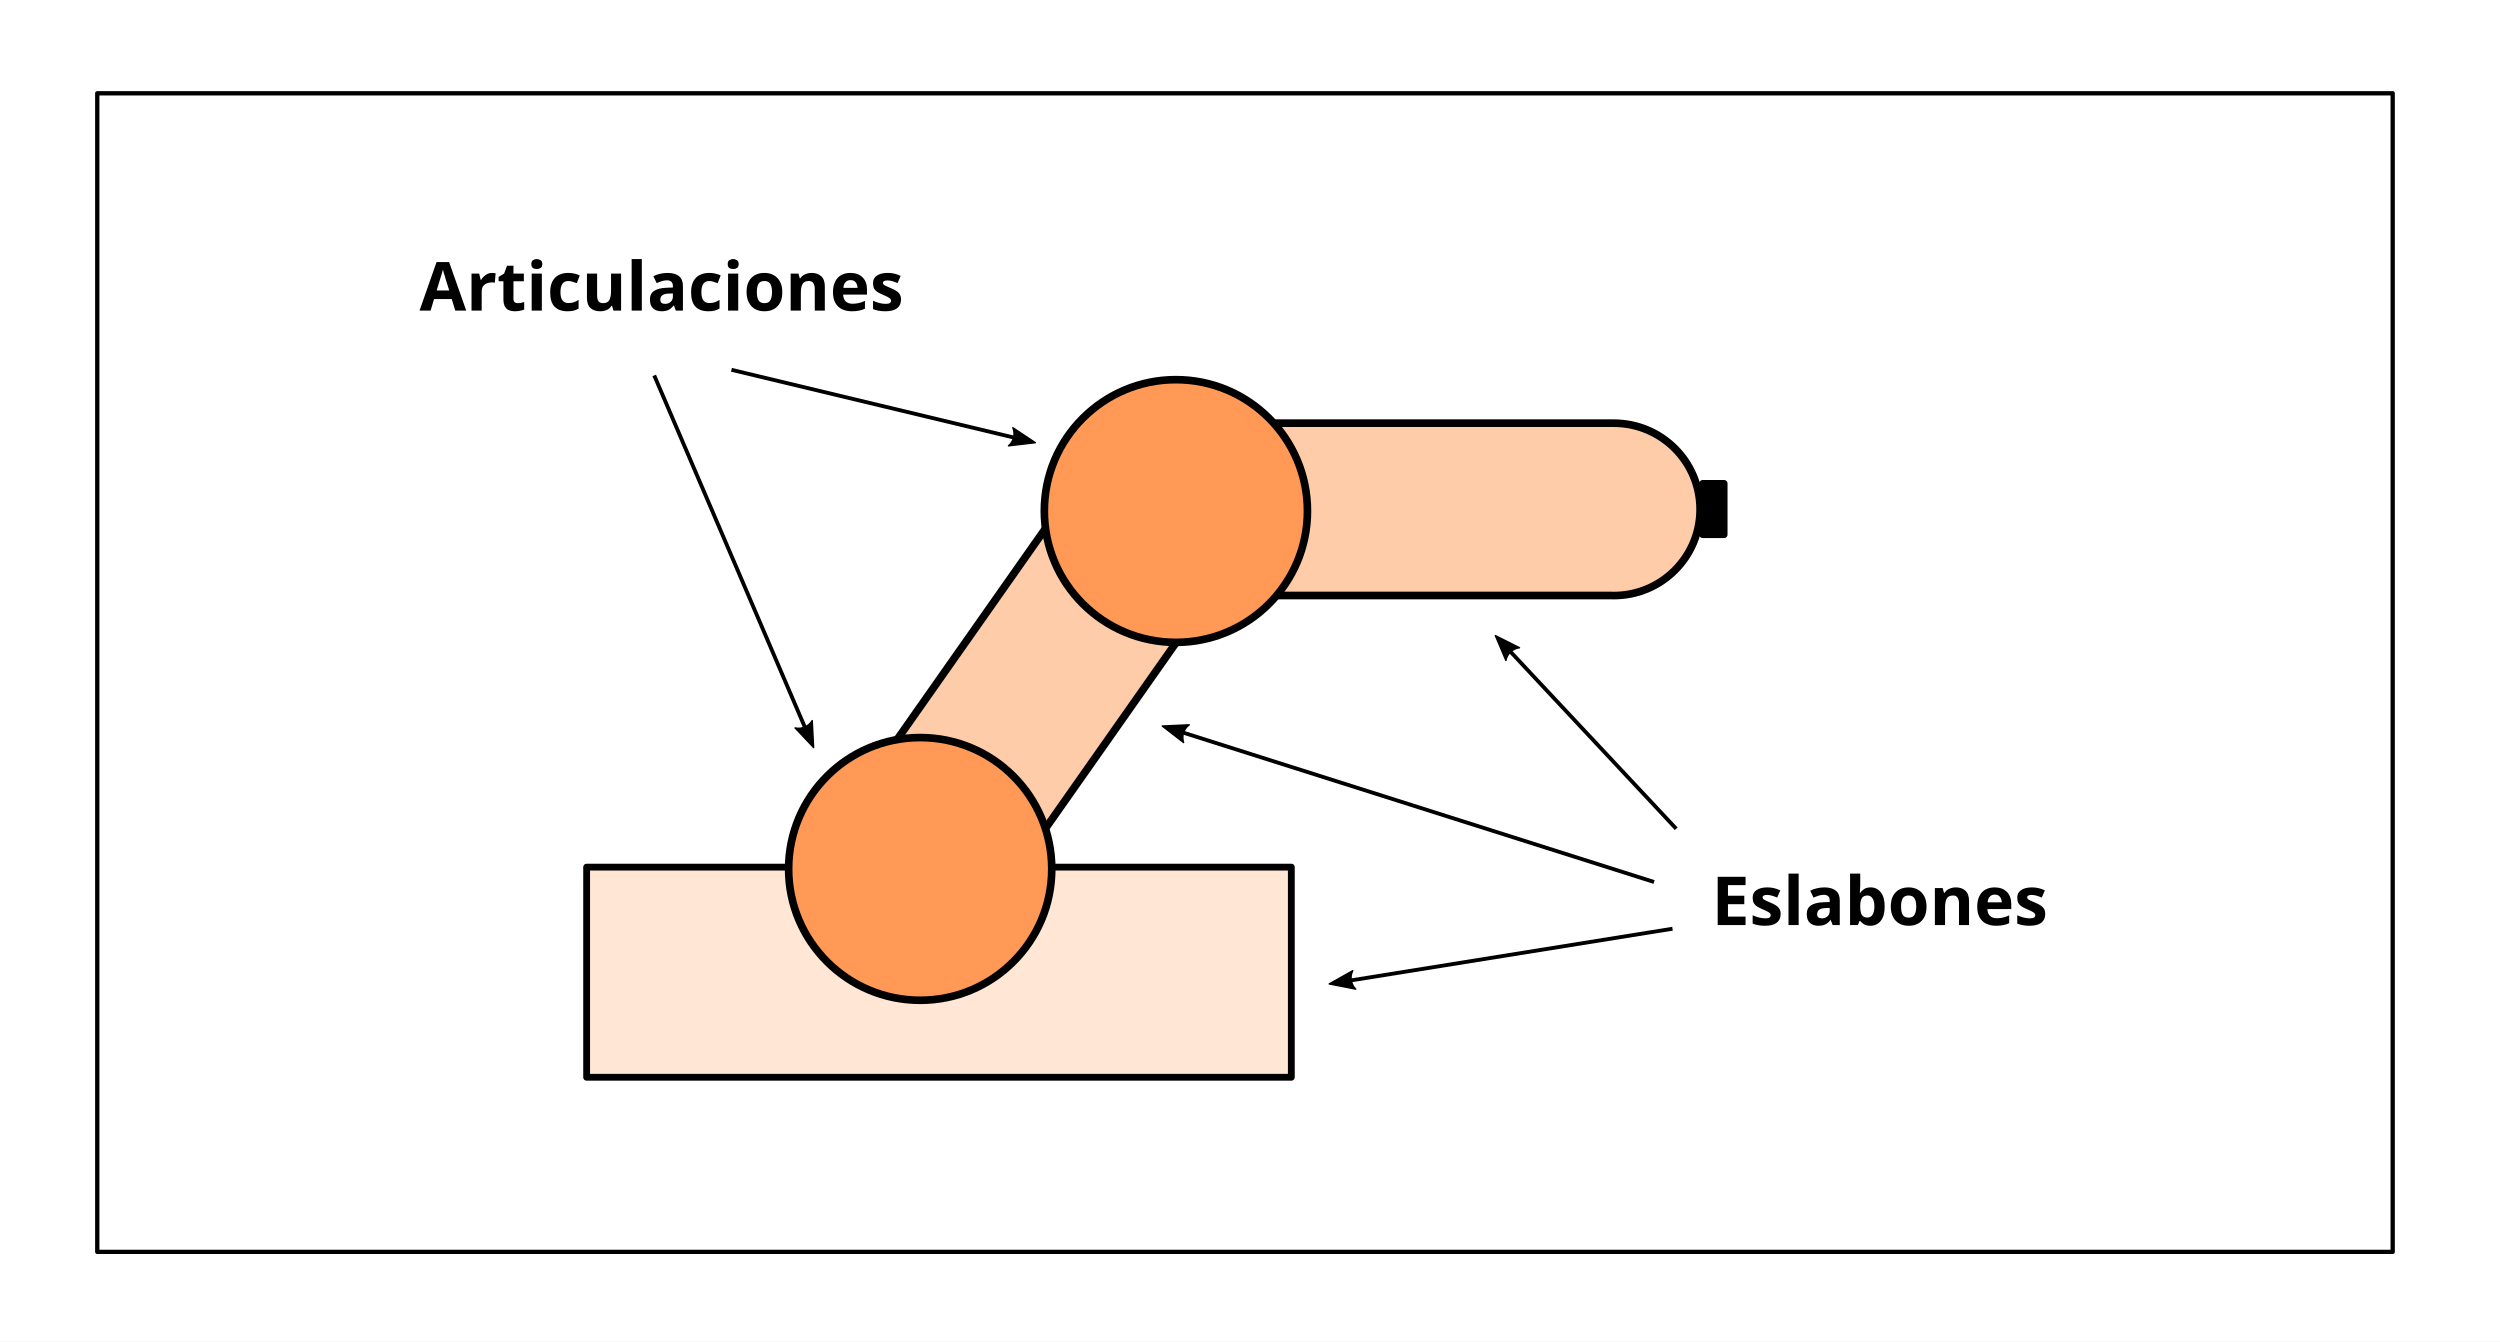
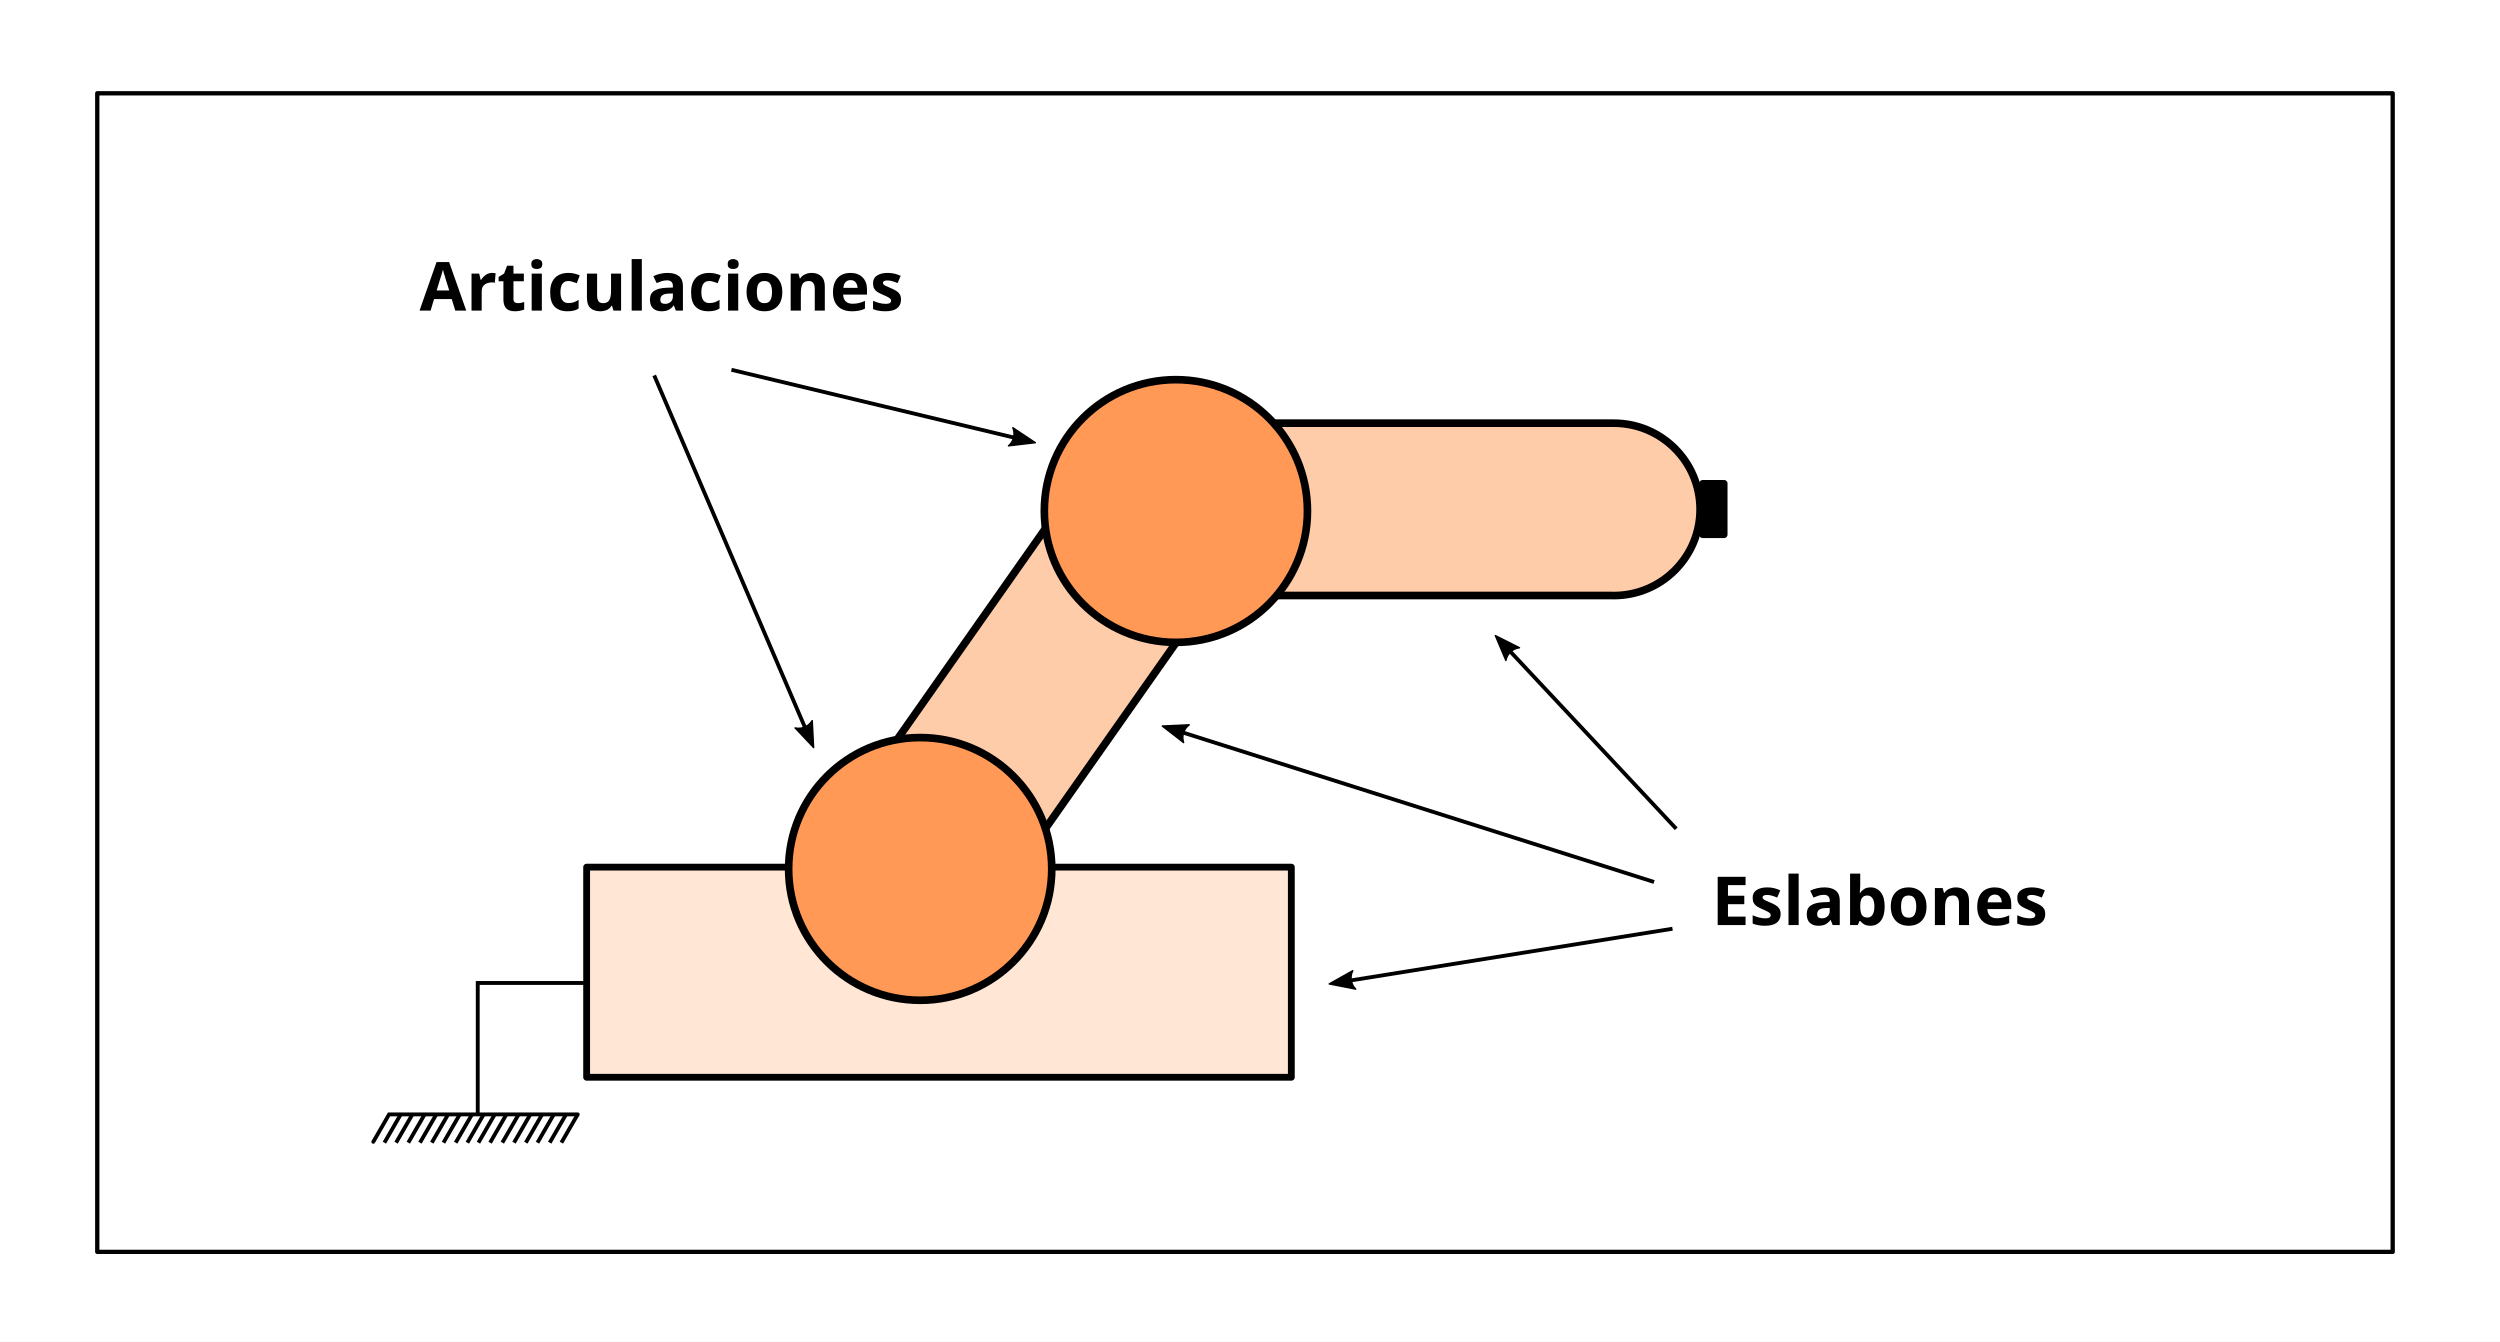
<svg xmlns="http://www.w3.org/2000/svg" width="342.065mm" height="183.564mm" viewBox="0 0 342.065 183.564" version="1.1" id="svg5">
  <defs id="defs2">
    <rect x="-609.504" y="1436.002" width="168.124" height="48.419" id="rect3739" />
    <rect x="78.01" y="1529.529" width="248.24" height="0" id="rect3733" />
    <marker style="overflow:visible" id="marker3481" refX="0" refY="0" orient="auto">
      <path transform="scale(-0.6)" d="M 8.719,4.034 -2.207,0.016 8.719,-4.002 c -1.745,2.372 -1.735,5.617 -6e-7,8.035 z" style="fill:#000000;fill-opacity:1;fill-rule:evenodd;stroke:#000000;stroke-width:0.625;stroke-linejoin:round;stroke-opacity:1" id="path3479" />
    </marker>
    <rect x="-363.998" y="808.177" width="340.777" height="102.765" id="rect2807" />
    <marker style="overflow:visible" id="Arrow2Mend" refX="0" refY="0" orient="auto">
      <path transform="scale(-0.6)" d="M 8.719,4.034 -2.207,0.016 8.719,-4.002 c -1.745,2.372 -1.735,5.617 -6e-7,8.035 z" style="fill:#000000;fill-opacity:1;fill-rule:evenodd;stroke:#000000;stroke-width:0.625;stroke-linejoin:round;stroke-opacity:1" id="path2074" />
    </marker>
    <marker style="overflow:visible" id="TriangleOutL" refX="0" refY="0" orient="auto">
      <path transform="scale(0.8)" style="fill:#000000;fill-opacity:1;fill-rule:evenodd;stroke:#000000;stroke-width:1pt;stroke-opacity:1" d="M 5.77,0 -2.88,5 V -5 Z" id="path4361" />
    </marker>
    <marker style="overflow:visible" id="Arrow1Mend" refX="0" refY="0" orient="auto">
      <path transform="matrix(-0.4,0,0,-0.4,-4,0)" style="fill:#000000;fill-opacity:1;fill-rule:evenodd;stroke:#000000;stroke-width:1pt;stroke-opacity:1" d="M 0,0 5,-5 -12.5,0 5,5 Z" id="path4228" />
    </marker>
    <marker style="overflow:visible" id="Arrow1Mend-3" refX="0" refY="0" orient="auto">
      <path transform="matrix(-0.4,0,0,-0.4,-4,0)" style="fill:#000000;fill-opacity:1;fill-rule:evenodd;stroke:#000000;stroke-width:1pt;stroke-opacity:1" d="M 0,0 5,-5 -12.5,0 5,5 Z" id="path4228-5" />
    </marker>
    <marker style="overflow:visible" id="Arrow1Mend-2" refX="0" refY="0" orient="auto">
      <path transform="matrix(-0.4,0,0,-0.4,-4,0)" style="fill:#000000;fill-opacity:1;fill-rule:evenodd;stroke:#000000;stroke-width:1pt;stroke-opacity:1" d="M 0,0 5,-5 -12.5,0 5,5 Z" id="path4228-9" />
    </marker>
    <marker style="overflow:visible" id="Arrow1Mend-2-3" refX="0" refY="0" orient="auto">
      <path transform="matrix(-0.4,0,0,-0.4,-4,0)" style="fill:#000000;fill-opacity:1;fill-rule:evenodd;stroke:#000000;stroke-width:1pt;stroke-opacity:1" d="M 0,0 5,-5 -12.5,0 5,5 Z" id="path4228-9-6" />
    </marker>
    <marker style="overflow:visible" id="Arrow1Mend-2-3-6" refX="0" refY="0" orient="auto">
      <path transform="matrix(-0.4,0,0,-0.4,-4,0)" style="fill:#000000;fill-opacity:1;fill-rule:evenodd;stroke:#000000;stroke-width:1pt;stroke-opacity:1" d="M 0,0 5,-5 -12.5,0 5,5 Z" id="path4228-9-6-2" />
    </marker>
    <marker style="overflow:visible" id="Arrow1Mend-2-3-6-1" refX="0" refY="0" orient="auto">
      <path transform="matrix(-0.4,0,0,-0.4,-4,0)" style="fill:#000000;fill-opacity:1;fill-rule:evenodd;stroke:#000000;stroke-width:1pt;stroke-opacity:1" d="M 0,0 5,-5 -12.5,0 5,5 Z" id="path4228-9-6-2-8" />
    </marker>
    <marker style="overflow:visible" id="Arrow1Mend-2-3-6-2" refX="0" refY="0" orient="auto">
      <path transform="matrix(-0.4,0,0,-0.4,-4,0)" style="fill:#000000;fill-opacity:1;fill-rule:evenodd;stroke:#000000;stroke-width:1pt;stroke-opacity:1" d="M 0,0 5,-5 -12.5,0 5,5 Z" id="path4228-9-6-2-6" />
    </marker>
    <rect x="-363.998" y="808.177" width="499.527" height="106.373" id="rect2807-9" />
    <rect x="-363.998" y="808.177" width="631.012" height="103.46" id="rect2822" />
    <marker style="overflow:visible" id="Arrow2Mend-5" refX="0" refY="0" orient="auto">
      <path transform="scale(-0.6)" d="M 8.719,4.034 -2.207,0.016 8.719,-4.002 c -1.745,2.372 -1.735,5.617 -6e-7,8.035 z" style="fill:context-stroke;fill-rule:evenodd;stroke-width:0.625;stroke-linejoin:round" id="path21016" />
    </marker>
    <marker style="overflow:visible" id="TriangleOutL-9" refX="0" refY="0" orient="auto">
      <path transform="scale(0.8)" style="fill:#000000;fill-opacity:1;fill-rule:evenodd;stroke:#000000;stroke-width:1pt;stroke-opacity:1" d="M 5.77,0 -2.88,5 V -5 Z" id="path4361-2" />
    </marker>
    <marker style="overflow:visible" id="Arrow1Mend-28" refX="0" refY="0" orient="auto">
      <path transform="matrix(-0.4,0,0,-0.4,-4,0)" style="fill:#000000;fill-opacity:1;fill-rule:evenodd;stroke:#000000;stroke-width:1pt;stroke-opacity:1" d="M 0,0 5,-5 -12.5,0 5,5 Z" id="path4228-97" />
    </marker>
    <marker style="overflow:visible" id="Arrow1Mend-3-3" refX="0" refY="0" orient="auto">
      <path transform="matrix(-0.4,0,0,-0.4,-4,0)" style="fill:#000000;fill-opacity:1;fill-rule:evenodd;stroke:#000000;stroke-width:1pt;stroke-opacity:1" d="M 0,0 5,-5 -12.5,0 5,5 Z" id="path4228-5-6" />
    </marker>
    <marker style="overflow:visible" id="Arrow1Mend-2-1" refX="0" refY="0" orient="auto">
      <path transform="matrix(-0.4,0,0,-0.4,-4,0)" style="fill:#000000;fill-opacity:1;fill-rule:evenodd;stroke:#000000;stroke-width:1pt;stroke-opacity:1" d="M 0,0 5,-5 -12.5,0 5,5 Z" id="path4228-9-2" />
    </marker>
    <marker style="overflow:visible" id="Arrow1Mend-2-3-9" refX="0" refY="0" orient="auto">
      <path transform="matrix(-0.4,0,0,-0.4,-4,0)" style="fill:#000000;fill-opacity:1;fill-rule:evenodd;stroke:#000000;stroke-width:1pt;stroke-opacity:1" d="M 0,0 5,-5 -12.5,0 5,5 Z" id="path4228-9-6-3" />
    </marker>
    <marker style="overflow:visible" id="Arrow1Mend-2-3-6-19" refX="0" refY="0" orient="auto">
      <path transform="matrix(-0.4,0,0,-0.4,-4,0)" style="fill:#000000;fill-opacity:1;fill-rule:evenodd;stroke:#000000;stroke-width:1pt;stroke-opacity:1" d="M 0,0 5,-5 -12.5,0 5,5 Z" id="path4228-9-6-2-4" />
    </marker>
    <marker style="overflow:visible" id="Arrow1Mend-2-3-6-1-7" refX="0" refY="0" orient="auto">
      <path transform="matrix(-0.4,0,0,-0.4,-4,0)" style="fill:#000000;fill-opacity:1;fill-rule:evenodd;stroke:#000000;stroke-width:1pt;stroke-opacity:1" d="M 0,0 5,-5 -12.5,0 5,5 Z" id="path4228-9-6-2-8-8" />
    </marker>
    <marker style="overflow:visible" id="Arrow1Mend-2-3-6-2-4" refX="0" refY="0" orient="auto">
      <path transform="matrix(-0.4,0,0,-0.4,-4,0)" style="fill:#000000;fill-opacity:1;fill-rule:evenodd;stroke:#000000;stroke-width:1pt;stroke-opacity:1" d="M 0,0 5,-5 -12.5,0 5,5 Z" id="path4228-9-6-2-6-5" />
    </marker>
    <marker style="overflow:visible" id="Arrow2Mend-3" refX="0" refY="0" orient="auto">
      <path transform="scale(-0.6)" d="M 8.719,4.034 -2.207,0.016 8.719,-4.002 c -1.745,2.372 -1.735,5.617 -6e-7,8.035 z" style="fill:context-stroke;fill-rule:evenodd;stroke-width:0.625;stroke-linejoin:round" id="path21016-6" />
    </marker>
    <marker style="overflow:visible" id="Arrow2Mend-8" refX="0" refY="0" orient="auto">
      <path transform="scale(-0.6)" d="M 8.719,4.034 -2.207,0.016 8.719,-4.002 c -1.745,2.372 -1.735,5.617 -6e-7,8.035 z" style="fill:context-stroke;fill-rule:evenodd;stroke-width:0.625;stroke-linejoin:round" id="path21016-7" />
    </marker>
    <marker style="overflow:visible" id="Arrow2Mend-2" refX="0" refY="0" orient="auto">
      <path transform="scale(-0.6)" d="M 8.719,4.034 -2.207,0.016 8.719,-4.002 c -1.745,2.372 -1.735,5.617 -6e-7,8.035 z" style="fill:context-stroke;fill-rule:evenodd;stroke-width:0.625;stroke-linejoin:round" id="path21016-0" />
    </marker>
    <marker style="overflow:visible" id="Arrow2Mend-2-3" refX="0" refY="0" orient="auto">
      <path transform="scale(-0.6)" d="M 8.719,4.034 -2.207,0.016 8.719,-4.002 c -1.745,2.372 -1.735,5.617 -6e-7,8.035 z" style="fill:context-stroke;fill-rule:evenodd;stroke-width:0.625;stroke-linejoin:round" id="path21016-0-7" />
    </marker>
    <marker style="overflow:visible" id="marker3481-3" refX="0" refY="0" orient="auto">
      <path transform="scale(-0.6)" d="M 8.719,4.034 -2.207,0.016 8.719,-4.002 c -1.745,2.372 -1.735,5.617 -6e-7,8.035 z" style="fill:#000000;fill-opacity:1;fill-rule:evenodd;stroke:#000000;stroke-width:0.625;stroke-linejoin:round;stroke-opacity:1" id="path3479-6" />
    </marker>
    <rect x="-609.504" y="1436.002" width="168.124" height="48.419" id="rect3739-6" />
    <rect x="-609.504" y="1436.002" width="381.661" height="92.919" id="rect3739-61" />
    <rect x="78.01" y="1529.529" width="248.24" height="0" id="rect3733-8" />
    <marker style="overflow:visible" id="marker3481-7" refX="0" refY="0" orient="auto">
      <path transform="scale(-0.6)" d="M 8.719,4.034 -2.207,0.016 8.719,-4.002 c -1.745,2.372 -1.735,5.617 -6e-7,8.035 z" style="fill:#000000;fill-opacity:1;fill-rule:evenodd;stroke:#000000;stroke-width:0.625;stroke-linejoin:round;stroke-opacity:1" id="path3479-9" />
    </marker>
    <rect x="-363.998" y="808.177" width="340.777" height="102.765" id="rect2807-2" />
    <marker style="overflow:visible" id="Arrow2Mend-0" refX="0" refY="0" orient="auto">
      <path transform="scale(-0.6)" d="M 8.719,4.034 -2.207,0.016 8.719,-4.002 c -1.745,2.372 -1.735,5.617 -6e-7,8.035 z" style="fill:#000000;fill-opacity:1;fill-rule:evenodd;stroke:#000000;stroke-width:0.625;stroke-linejoin:round;stroke-opacity:1" id="path2074-2" />
    </marker>
    <marker style="overflow:visible" id="TriangleOutL-3" refX="0" refY="0" orient="auto">
      <path transform="scale(0.8)" style="fill:#000000;fill-opacity:1;fill-rule:evenodd;stroke:#000000;stroke-width:1pt;stroke-opacity:1" d="M 5.77,0 -2.88,5 V -5 Z" id="path4361-7" />
    </marker>
    <marker style="overflow:visible" id="Arrow1Mend-5" refX="0" refY="0" orient="auto">
      <path transform="matrix(-0.4,0,0,-0.4,-4,0)" style="fill:#000000;fill-opacity:1;fill-rule:evenodd;stroke:#000000;stroke-width:1pt;stroke-opacity:1" d="M 0,0 5,-5 -12.5,0 5,5 Z" id="path4228-92" />
    </marker>
    <marker style="overflow:visible" id="Arrow1Mend-3-2" refX="0" refY="0" orient="auto">
      <path transform="matrix(-0.4,0,0,-0.4,-4,0)" style="fill:#000000;fill-opacity:1;fill-rule:evenodd;stroke:#000000;stroke-width:1pt;stroke-opacity:1" d="M 0,0 5,-5 -12.5,0 5,5 Z" id="path4228-5-8" />
    </marker>
    <marker style="overflow:visible" id="Arrow1Mend-2-9" refX="0" refY="0" orient="auto">
      <path transform="matrix(-0.4,0,0,-0.4,-4,0)" style="fill:#000000;fill-opacity:1;fill-rule:evenodd;stroke:#000000;stroke-width:1pt;stroke-opacity:1" d="M 0,0 5,-5 -12.5,0 5,5 Z" id="path4228-9-7" />
    </marker>
    <marker style="overflow:visible" id="Arrow1Mend-2-3-3" refX="0" refY="0" orient="auto">
      <path transform="matrix(-0.4,0,0,-0.4,-4,0)" style="fill:#000000;fill-opacity:1;fill-rule:evenodd;stroke:#000000;stroke-width:1pt;stroke-opacity:1" d="M 0,0 5,-5 -12.5,0 5,5 Z" id="path4228-9-6-6" />
    </marker>
    <marker style="overflow:visible" id="Arrow1Mend-2-3-6-12" refX="0" refY="0" orient="auto">
      <path transform="matrix(-0.4,0,0,-0.4,-4,0)" style="fill:#000000;fill-opacity:1;fill-rule:evenodd;stroke:#000000;stroke-width:1pt;stroke-opacity:1" d="M 0,0 5,-5 -12.5,0 5,5 Z" id="path4228-9-6-2-9" />
    </marker>
    <marker style="overflow:visible" id="Arrow1Mend-2-3-6-1-3" refX="0" refY="0" orient="auto">
      <path transform="matrix(-0.4,0,0,-0.4,-4,0)" style="fill:#000000;fill-opacity:1;fill-rule:evenodd;stroke:#000000;stroke-width:1pt;stroke-opacity:1" d="M 0,0 5,-5 -12.5,0 5,5 Z" id="path4228-9-6-2-8-1" />
    </marker>
    <marker style="overflow:visible" id="Arrow1Mend-2-3-6-2-9" refX="0" refY="0" orient="auto">
      <path transform="matrix(-0.4,0,0,-0.4,-4,0)" style="fill:#000000;fill-opacity:1;fill-rule:evenodd;stroke:#000000;stroke-width:1pt;stroke-opacity:1" d="M 0,0 5,-5 -12.5,0 5,5 Z" id="path4228-9-6-2-6-4" />
    </marker>
    <rect x="-363.998" y="808.177" width="499.527" height="106.373" id="rect2807-9-7" />
    <rect x="-363.998" y="808.177" width="631.012" height="103.46" id="rect2822-8" />
    <marker style="overflow:visible" id="Arrow2Mend-5-4" refX="0" refY="0" orient="auto">
      <path transform="scale(-0.6)" d="M 8.719,4.034 -2.207,0.016 8.719,-4.002 c -1.745,2.372 -1.735,5.617 -6e-7,8.035 z" style="fill:context-stroke;fill-rule:evenodd;stroke-width:0.625;stroke-linejoin:round" id="path21016-5" />
    </marker>
    <marker style="overflow:visible" id="TriangleOutL-9-0" refX="0" refY="0" orient="auto">
      <path transform="scale(0.8)" style="fill:#000000;fill-opacity:1;fill-rule:evenodd;stroke:#000000;stroke-width:1pt;stroke-opacity:1" d="M 5.77,0 -2.88,5 V -5 Z" id="path4361-2-3" />
    </marker>
    <marker style="overflow:visible" id="Arrow1Mend-28-6" refX="0" refY="0" orient="auto">
      <path transform="matrix(-0.4,0,0,-0.4,-4,0)" style="fill:#000000;fill-opacity:1;fill-rule:evenodd;stroke:#000000;stroke-width:1pt;stroke-opacity:1" d="M 0,0 5,-5 -12.5,0 5,5 Z" id="path4228-97-1" />
    </marker>
    <marker style="overflow:visible" id="Arrow1Mend-3-3-0" refX="0" refY="0" orient="auto">
      <path transform="matrix(-0.4,0,0,-0.4,-4,0)" style="fill:#000000;fill-opacity:1;fill-rule:evenodd;stroke:#000000;stroke-width:1pt;stroke-opacity:1" d="M 0,0 5,-5 -12.5,0 5,5 Z" id="path4228-5-6-6" />
    </marker>
    <marker style="overflow:visible" id="Arrow1Mend-2-1-3" refX="0" refY="0" orient="auto">
      <path transform="matrix(-0.4,0,0,-0.4,-4,0)" style="fill:#000000;fill-opacity:1;fill-rule:evenodd;stroke:#000000;stroke-width:1pt;stroke-opacity:1" d="M 0,0 5,-5 -12.5,0 5,5 Z" id="path4228-9-2-2" />
    </marker>
    <marker style="overflow:visible" id="Arrow1Mend-2-3-9-0" refX="0" refY="0" orient="auto">
      <path transform="matrix(-0.4,0,0,-0.4,-4,0)" style="fill:#000000;fill-opacity:1;fill-rule:evenodd;stroke:#000000;stroke-width:1pt;stroke-opacity:1" d="M 0,0 5,-5 -12.5,0 5,5 Z" id="path4228-9-6-3-6" />
    </marker>
    <marker style="overflow:visible" id="Arrow1Mend-2-3-6-19-1" refX="0" refY="0" orient="auto">
      <path transform="matrix(-0.4,0,0,-0.4,-4,0)" style="fill:#000000;fill-opacity:1;fill-rule:evenodd;stroke:#000000;stroke-width:1pt;stroke-opacity:1" d="M 0,0 5,-5 -12.5,0 5,5 Z" id="path4228-9-6-2-4-5" />
    </marker>
    <marker style="overflow:visible" id="Arrow1Mend-2-3-6-1-7-5" refX="0" refY="0" orient="auto">
      <path transform="matrix(-0.4,0,0,-0.4,-4,0)" style="fill:#000000;fill-opacity:1;fill-rule:evenodd;stroke:#000000;stroke-width:1pt;stroke-opacity:1" d="M 0,0 5,-5 -12.5,0 5,5 Z" id="path4228-9-6-2-8-8-4" />
    </marker>
    <marker style="overflow:visible" id="Arrow1Mend-2-3-6-2-4-7" refX="0" refY="0" orient="auto">
      <path transform="matrix(-0.4,0,0,-0.4,-4,0)" style="fill:#000000;fill-opacity:1;fill-rule:evenodd;stroke:#000000;stroke-width:1pt;stroke-opacity:1" d="M 0,0 5,-5 -12.5,0 5,5 Z" id="path4228-9-6-2-6-5-6" />
    </marker>
    <marker style="overflow:visible" id="Arrow2Mend-3-5" refX="0" refY="0" orient="auto">
      <path transform="scale(-0.6)" d="M 8.719,4.034 -2.207,0.016 8.719,-4.002 c -1.745,2.372 -1.735,5.617 -6e-7,8.035 z" style="fill:context-stroke;fill-rule:evenodd;stroke-width:0.625;stroke-linejoin:round" id="path21016-6-6" />
    </marker>
    <marker style="overflow:visible" id="Arrow2Mend-8-9" refX="0" refY="0" orient="auto">
      <path transform="scale(-0.6)" d="M 8.719,4.034 -2.207,0.016 8.719,-4.002 c -1.745,2.372 -1.735,5.617 -6e-7,8.035 z" style="fill:context-stroke;fill-rule:evenodd;stroke-width:0.625;stroke-linejoin:round" id="path21016-7-3" />
    </marker>
    <marker style="overflow:visible" id="Arrow2Mend-2-7" refX="0" refY="0" orient="auto">
      <path transform="scale(-0.6)" d="M 8.719,4.034 -2.207,0.016 8.719,-4.002 c -1.745,2.372 -1.735,5.617 -6e-7,8.035 z" style="fill:context-stroke;fill-rule:evenodd;stroke-width:0.625;stroke-linejoin:round" id="path21016-0-4" />
    </marker>
    <marker style="overflow:visible" id="Arrow2Mend-2-3-5" refX="0" refY="0" orient="auto">
      <path transform="scale(-0.6)" d="M 8.719,4.034 -2.207,0.016 8.719,-4.002 c -1.745,2.372 -1.735,5.617 -6e-7,8.035 z" style="fill:context-stroke;fill-rule:evenodd;stroke-width:0.625;stroke-linejoin:round" id="path21016-0-7-2" />
    </marker>
    <rect x="78.01" y="1529.529" width="248.24" height="0" id="rect3733-8-3" />
    <rect x="78.01" y="1529.529" width="248.24" height="0" id="rect3733-8-3-5" />
    <marker style="overflow:visible" id="marker3481-6" refX="0" refY="0" orient="auto">
      <path transform="scale(-0.6)" d="M 8.719,4.034 -2.207,0.016 8.719,-4.002 c -1.745,2.372 -1.735,5.617 -6e-7,8.035 z" style="fill:#000000;fill-opacity:1;fill-rule:evenodd;stroke:#000000;stroke-width:0.625;stroke-linejoin:round;stroke-opacity:1" id="path3479-2" />
    </marker>
    <marker style="overflow:visible" id="marker3481-3-9" refX="0" refY="0" orient="auto">
      <path transform="scale(-0.6)" d="M 8.719,4.034 -2.207,0.016 8.719,-4.002 c -1.745,2.372 -1.735,5.617 -6e-7,8.035 z" style="fill:#000000;fill-opacity:1;fill-rule:evenodd;stroke:#000000;stroke-width:0.625;stroke-linejoin:round;stroke-opacity:1" id="path3479-6-1" />
    </marker>
    <rect x="78.01" y="1529.529" width="248.24" height="0" id="rect3733-2" />
    <rect x="-609.504" y="1436.002" width="168.124" height="48.419" id="rect3739-7" />
    <rect x="-609.504" y="1436.002" width="168.124" height="48.419" id="rect3739-6-0" />
    <marker style="overflow:visible" id="marker3481-6-6" refX="0" refY="0" orient="auto">
      <path transform="scale(-0.6)" d="M 8.719,4.034 -2.207,0.016 8.719,-4.002 c -1.745,2.372 -1.735,5.617 -6e-7,8.035 z" style="fill:#000000;fill-opacity:1;fill-rule:evenodd;stroke:#000000;stroke-width:0.625;stroke-linejoin:round;stroke-opacity:1" id="path3479-2-2" />
    </marker>
    <marker style="overflow:visible" id="marker3481-6-6-1" refX="0" refY="0" orient="auto">
      <path transform="scale(-0.6)" d="M 8.719,4.034 -2.207,0.016 8.719,-4.002 c -1.745,2.372 -1.735,5.617 -6e-7,8.035 z" style="fill:#000000;fill-opacity:1;fill-rule:evenodd;stroke:#000000;stroke-width:0.625;stroke-linejoin:round;stroke-opacity:1" id="path3479-2-2-8" />
    </marker>
    <marker style="overflow:visible" id="marker3481-6-6-1-0" refX="0" refY="0" orient="auto">
      <path transform="scale(-0.6)" d="M 8.719,4.034 -2.207,0.016 8.719,-4.002 c -1.745,2.372 -1.735,5.617 -6e-7,8.035 z" style="fill:#000000;fill-opacity:1;fill-rule:evenodd;stroke:#000000;stroke-width:0.625;stroke-linejoin:round;stroke-opacity:1" id="path3479-2-2-8-2" />
    </marker>
    <marker style="overflow:visible" id="marker3481-6-6-1-0-7" refX="0" refY="0" orient="auto">
      <path transform="scale(-0.6)" d="M 8.719,4.034 -2.207,0.016 8.719,-4.002 c -1.745,2.372 -1.735,5.617 -6e-7,8.035 z" style="fill:#000000;fill-opacity:1;fill-rule:evenodd;stroke:#000000;stroke-width:0.625;stroke-linejoin:round;stroke-opacity:1" id="path3479-2-2-8-2-5" />
    </marker>
  </defs>
  <g id="layer4" transform="translate(23.07521,18.1063)">
    <g id="layer2" transform="matrix(0.3211049,0,0,0.3269696,25.8444,-317.0305)" style="display:inline;fill:#ffffff">
      <rect style="fill:#ffffff;fill-opacity:1;stroke:none;stroke-width:2;stroke-linecap:round;stroke-linejoin:round;stroke-miterlimit:4;stroke-dasharray:none;stroke-dashoffset:0;stroke-opacity:1" id="rect5709" width="1065.276" height="561.409" x="-152.348" y="914.226" ry="0" />
    </g>
  </g>
  <g id="layer1" style="display:inline" transform="translate(23.07521,18.1063)">
    <rect style="fill:none;stroke:#000000;stroke-width:0.588;stroke-linecap:round;stroke-linejoin:round;stroke-miterlimit:4;stroke-dasharray:none;stroke-opacity:1" id="rect3355" width="314.075" height="158.524" x="-9.768" y="-5.341" />
    <text xml:space="preserve" id="text3731-0" style="font-style:normal;font-weight:normal;font-size:37.5px;line-height:1.25;font-family:sans-serif;letter-spacing:0px;word-spacing:0px;white-space:pre;shape-inside:url(#rect3733-8-3-5);fill:#000000;fill-opacity:1;stroke:none" transform="matrix(0.2822222,0,0,0.2822222,-26.17857,37.81172)" />
    <path id="path2581-9" style="fill:#ffccaa;stroke:#000000;stroke-width:1.046;stroke-linecap:round;stroke-linejoin:round;stroke-miterlimit:4;stroke-dasharray:none;stroke-opacity:1" d="M 137.484,39.797 A 11.812,11.793 0 0 0 125.742,51.589 a 11.812,11.793 0 0 0 11.812,11.793 11.812,11.793 0 0 0 0.514,-0.011 h 59.158 a 11.812,11.793 0 0 0 0.505,0.011 A 11.812,11.793 0 0 0 209.543,51.589 11.812,11.793 0 0 0 197.731,39.797 h -0.07 -60.106 a 11.812,11.793 0 0 0 -0.07,0 z" />
    <path id="path2581-9-0" style="fill:#ffccaa;stroke:#000000;stroke-width:1.046;stroke-linecap:round;stroke-linejoin:round;stroke-miterlimit:4;stroke-dasharray:none;stroke-opacity:1" d="m 91.958,94.062 a 11.812,11.793 0 0 0 2.925,16.37 11.812,11.793 0 0 0 16.454,-2.879 11.812,11.793 0 0 0 0.286,-0.426 l 33.98,-48.346 a 11.812,11.793 0 0 0 0.299,-0.406 11.812,11.793 0 0 0 -2.884,-16.427 11.812,11.793 0 0 0 -16.454,2.88 l -0.041,0.058 -34.525,49.121 a 11.812,11.793 0 0 0 -0.04,0.057 z" />
    <ellipse style="fill:#ff9955;stroke:#000000;stroke-width:1.046;stroke-linecap:round;stroke-linejoin:round;stroke-miterlimit:4;stroke-dasharray:none;stroke-opacity:1" id="path2581-0" cx="137.818" cy="51.814" rx="18.001" ry="17.972" />
    <rect style="fill:#000000;stroke:#000000;stroke-width:0.933;stroke-linecap:round;stroke-linejoin:round;stroke-miterlimit:4;stroke-dasharray:none;stroke-opacity:1" id="rect3440" width="2.936" height="7.007" x="209.893" y="48.039" />
    <path style="fill:none;stroke:#000000;stroke-width:0.529;stroke-linecap:butt;stroke-linejoin:miter;stroke-miterlimit:4;stroke-dasharray:none;stroke-opacity:1;marker-end:url(#marker3481-6)" d="m 205.766,108.967 -46.281,7.437" id="path3471" />
    <path style="display:inline;fill:none;stroke:#000000;stroke-width:0.529;stroke-linecap:butt;stroke-linejoin:miter;stroke-miterlimit:4;stroke-dasharray:none;stroke-opacity:1;marker-end:url(#marker3481-6-6)" d="M 203.243,102.573 136.621,81.441" id="path3471-6" />
    <path style="display:inline;fill:none;stroke:#000000;stroke-width:0.529;stroke-linecap:butt;stroke-linejoin:miter;stroke-miterlimit:4;stroke-dasharray:none;stroke-opacity:1;marker-end:url(#marker3481-6-6-1)" d="M 206.275,95.29 182.01,69.369" id="path3471-6-7" />
    <path style="display:inline;fill:none;stroke:#000000;stroke-width:0.529;stroke-linecap:butt;stroke-linejoin:miter;stroke-miterlimit:4;stroke-dasharray:none;stroke-opacity:1;marker-end:url(#marker3481-6-6-1-0)" d="M 77.005,32.493 117.902,42.306" id="path3471-6-7-3" />
    <path style="display:inline;fill:none;stroke:#000000;stroke-width:0.529;stroke-linecap:butt;stroke-linejoin:miter;stroke-miterlimit:4;stroke-dasharray:none;stroke-opacity:1;marker-end:url(#marker3481-6-6-1-0-7)" d="M 66.437,33.258 87.969,83.538" id="path3471-6-7-3-9" />
    <text xml:space="preserve" style="font-style:normal;font-weight:normal;font-size:3.387px;line-height:0%;font-family:sans-serif;text-align:center;letter-spacing:0px;word-spacing:0px;text-anchor:middle;display:inline;fill:#000000;fill-opacity:1;stroke:none;stroke-width:0.282px;stroke-linecap:butt;stroke-linejoin:miter;stroke-opacity:1" x="236.324" y="108.472" id="text4136-3-6-6-0-1-6-2-3">
      <tspan x="236.324" y="108.472" style="font-style:normal;font-variant:normal;font-weight:bold;font-stretch:normal;font-size:9.269px;line-height:1.25;font-family:sans-serif;-inkscape-font-specification:'sans-serif Bold';text-align:center;text-anchor:middle;fill:#000000;stroke-width:0.282px" id="tspan3705-0">Eslabones</tspan>
    </text>
    <text xml:space="preserve" style="font-style:normal;font-weight:normal;font-size:3.387px;line-height:0%;font-family:sans-serif;text-align:center;letter-spacing:0px;word-spacing:0px;text-anchor:middle;display:inline;fill:#000000;fill-opacity:1;stroke:none;stroke-width:0.282px;stroke-linecap:butt;stroke-linejoin:miter;stroke-opacity:1" x="69.647" y="24.387" id="text4136-3-6-6-0-1-6-2-3-9">
      <tspan x="69.647" y="24.387" style="font-style:normal;font-variant:normal;font-weight:bold;font-stretch:normal;font-size:9.269px;line-height:1.25;font-family:sans-serif;-inkscape-font-specification:'sans-serif Bold';text-align:center;text-anchor:middle;fill:#000000;stroke-width:0.282px" id="tspan3705-0-2">Articulaciones</tspan>
    </text>
    <text xml:space="preserve" id="text3731" style="font-style:normal;font-weight:normal;font-size:37.5px;line-height:1.25;font-family:sans-serif;letter-spacing:0px;word-spacing:0px;white-space:pre;shape-inside:url(#rect3733-2);fill:#000000;fill-opacity:1;stroke:none" transform="matrix(0.2822222,0,0,0.2822222,20.11735,-247.6191)" />
    <rect style="fill:#ffe6d5;stroke:#000000;stroke-width:0.933;stroke-linecap:round;stroke-linejoin:round" id="rect2846" width="96.42" height="28.751" x="57.192" y="100.541" />
    <ellipse style="display:inline;fill:#ff9955;stroke:#000000;stroke-width:1.046;stroke-linecap:round;stroke-linejoin:round;stroke-miterlimit:4;stroke-dasharray:none;stroke-opacity:1" id="path2581-0-9" cx="102.831" cy="100.785" rx="18.001" ry="17.972" />
+     <path style="fill:none;stroke:#000000;stroke-width:0.529;stroke-linecap:round;stroke-linejoin:miter;stroke-opacity:1;stroke-miterlimit:4;stroke-dasharray:none" d="M 55.974,134.369 H 30.163 l -2.164,3.754" id="path16798" />
+     <path style="fill:none;stroke:#000000;stroke-width:0.529;stroke-linecap:butt;stroke-linejoin:miter;stroke-opacity:1;stroke-miterlimit:4;stroke-dasharray:none" d="m 31.748,134.383 -2.228,3.859" id="path16800" />
+     <path style="fill:none;stroke:#000000;stroke-width:0.529;stroke-linecap:butt;stroke-linejoin:miter;stroke-opacity:1;stroke-miterlimit:4;stroke-dasharray:none" d="m 33.345,134.383 -2.228,3.859" id="path16800-2" />
+     <path style="display:inline;fill:none;stroke:#000000;stroke-width:0.529;stroke-linecap:butt;stroke-linejoin:miter;stroke-opacity:1;stroke-miterlimit:4;stroke-dasharray:none" d="m 35.018,134.383 -2.228,3.859" id="path16800-28" />
+     <path style="display:inline;fill:none;stroke:#000000;stroke-width:0.529;stroke-linecap:butt;stroke-linejoin:miter;stroke-opacity:1;stroke-miterlimit:4;stroke-dasharray:none" d="m 36.615,134.383 -2.228,3.859" id="path16800-2-9" />
+     <path style="display:inline;fill:none;stroke:#000000;stroke-width:0.529;stroke-linecap:butt;stroke-linejoin:miter;stroke-opacity:1;stroke-miterlimit:4;stroke-dasharray:none" d="m 38.231,134.383 -2.228,3.859" id="path16800-7" />
+     <path style="display:inline;fill:none;stroke:#000000;stroke-width:0.529;stroke-linecap:butt;stroke-linejoin:miter;stroke-opacity:1;stroke-miterlimit:4;stroke-dasharray:none" d="m 39.828,134.383 -2.228,3.859" id="path16800-2-3" />
+     <path style="display:inline;fill:none;stroke:#000000;stroke-width:0.529;stroke-linecap:butt;stroke-linejoin:miter;stroke-opacity:1;stroke-miterlimit:4;stroke-dasharray:none" d="m 41.501,134.383 -2.228,3.859" id="path16800-28-6" />
+     <path style="display:inline;fill:none;stroke:#000000;stroke-width:0.529;stroke-linecap:butt;stroke-linejoin:miter;stroke-opacity:1;stroke-miterlimit:4;stroke-dasharray:none" d="m 43.098,134.383 -2.228,3.859" id="path16800-2-9-1" />
+     <path style="display:inline;fill:none;stroke:#000000;stroke-width:0.529;stroke-linecap:butt;stroke-linejoin:miter;stroke-opacity:1;stroke-miterlimit:4;stroke-dasharray:none" d="m 44.613,134.383 -2.228,3.859" id="path16800-29" />
+     <path style="display:inline;fill:none;stroke:#000000;stroke-width:0.529;stroke-linecap:butt;stroke-linejoin:miter;stroke-opacity:1;stroke-miterlimit:4;stroke-dasharray:none" d="m 46.209,134.383 -2.228,3.859" id="path16800-2-31" />
+     <path style="display:inline;fill:none;stroke:#000000;stroke-width:0.529;stroke-linecap:butt;stroke-linejoin:miter;stroke-opacity:1;stroke-miterlimit:4;stroke-dasharray:none" d="m 47.883,134.383 -2.228,3.859" id="path16800-28-9" />
+     <path style="display:inline;fill:none;stroke:#000000;stroke-width:0.529;stroke-linecap:butt;stroke-linejoin:miter;stroke-opacity:1;stroke-miterlimit:4;stroke-dasharray:none" d="m 49.48,134.383 -2.228,3.859" id="path16800-2-9-4" />
+     <path style="display:inline;fill:none;stroke:#000000;stroke-width:0.529;stroke-linecap:butt;stroke-linejoin:miter;stroke-opacity:1;stroke-miterlimit:4;stroke-dasharray:none" d="m 51.096,134.383 -2.228,3.859" id="path16800-7-7" />
+     <path style="display:inline;fill:none;stroke:#000000;stroke-width:0.529;stroke-linecap:butt;stroke-linejoin:miter;stroke-opacity:1;stroke-miterlimit:4;stroke-dasharray:none" d="m 52.692,134.383 -2.228,3.859" id="path16800-2-3-8" />
+     <path style="display:inline;fill:none;stroke:#000000;stroke-width:0.529;stroke-linecap:butt;stroke-linejoin:miter;stroke-opacity:1;stroke-miterlimit:4;stroke-dasharray:none" d="m 54.366,134.383 -2.228,3.859" id="path16800-28-6-4" />
+     <path style="display:inline;fill:none;stroke:#000000;stroke-width:0.529;stroke-linecap:butt;stroke-linejoin:miter;stroke-opacity:1;stroke-miterlimit:4;stroke-dasharray:none" d="m 55.963,134.383 -2.228,3.859" id="path16800-2-9-1-5" />
+     <path style="fill:none;stroke:#000000;stroke-width:0.529;stroke-linecap:butt;stroke-linejoin:miter;stroke-opacity:1;stroke-miterlimit:4;stroke-dasharray:none" d="m 42.292,134.342 v -17.953 h 14.863" id="path17419" />
  </g>
</svg>
